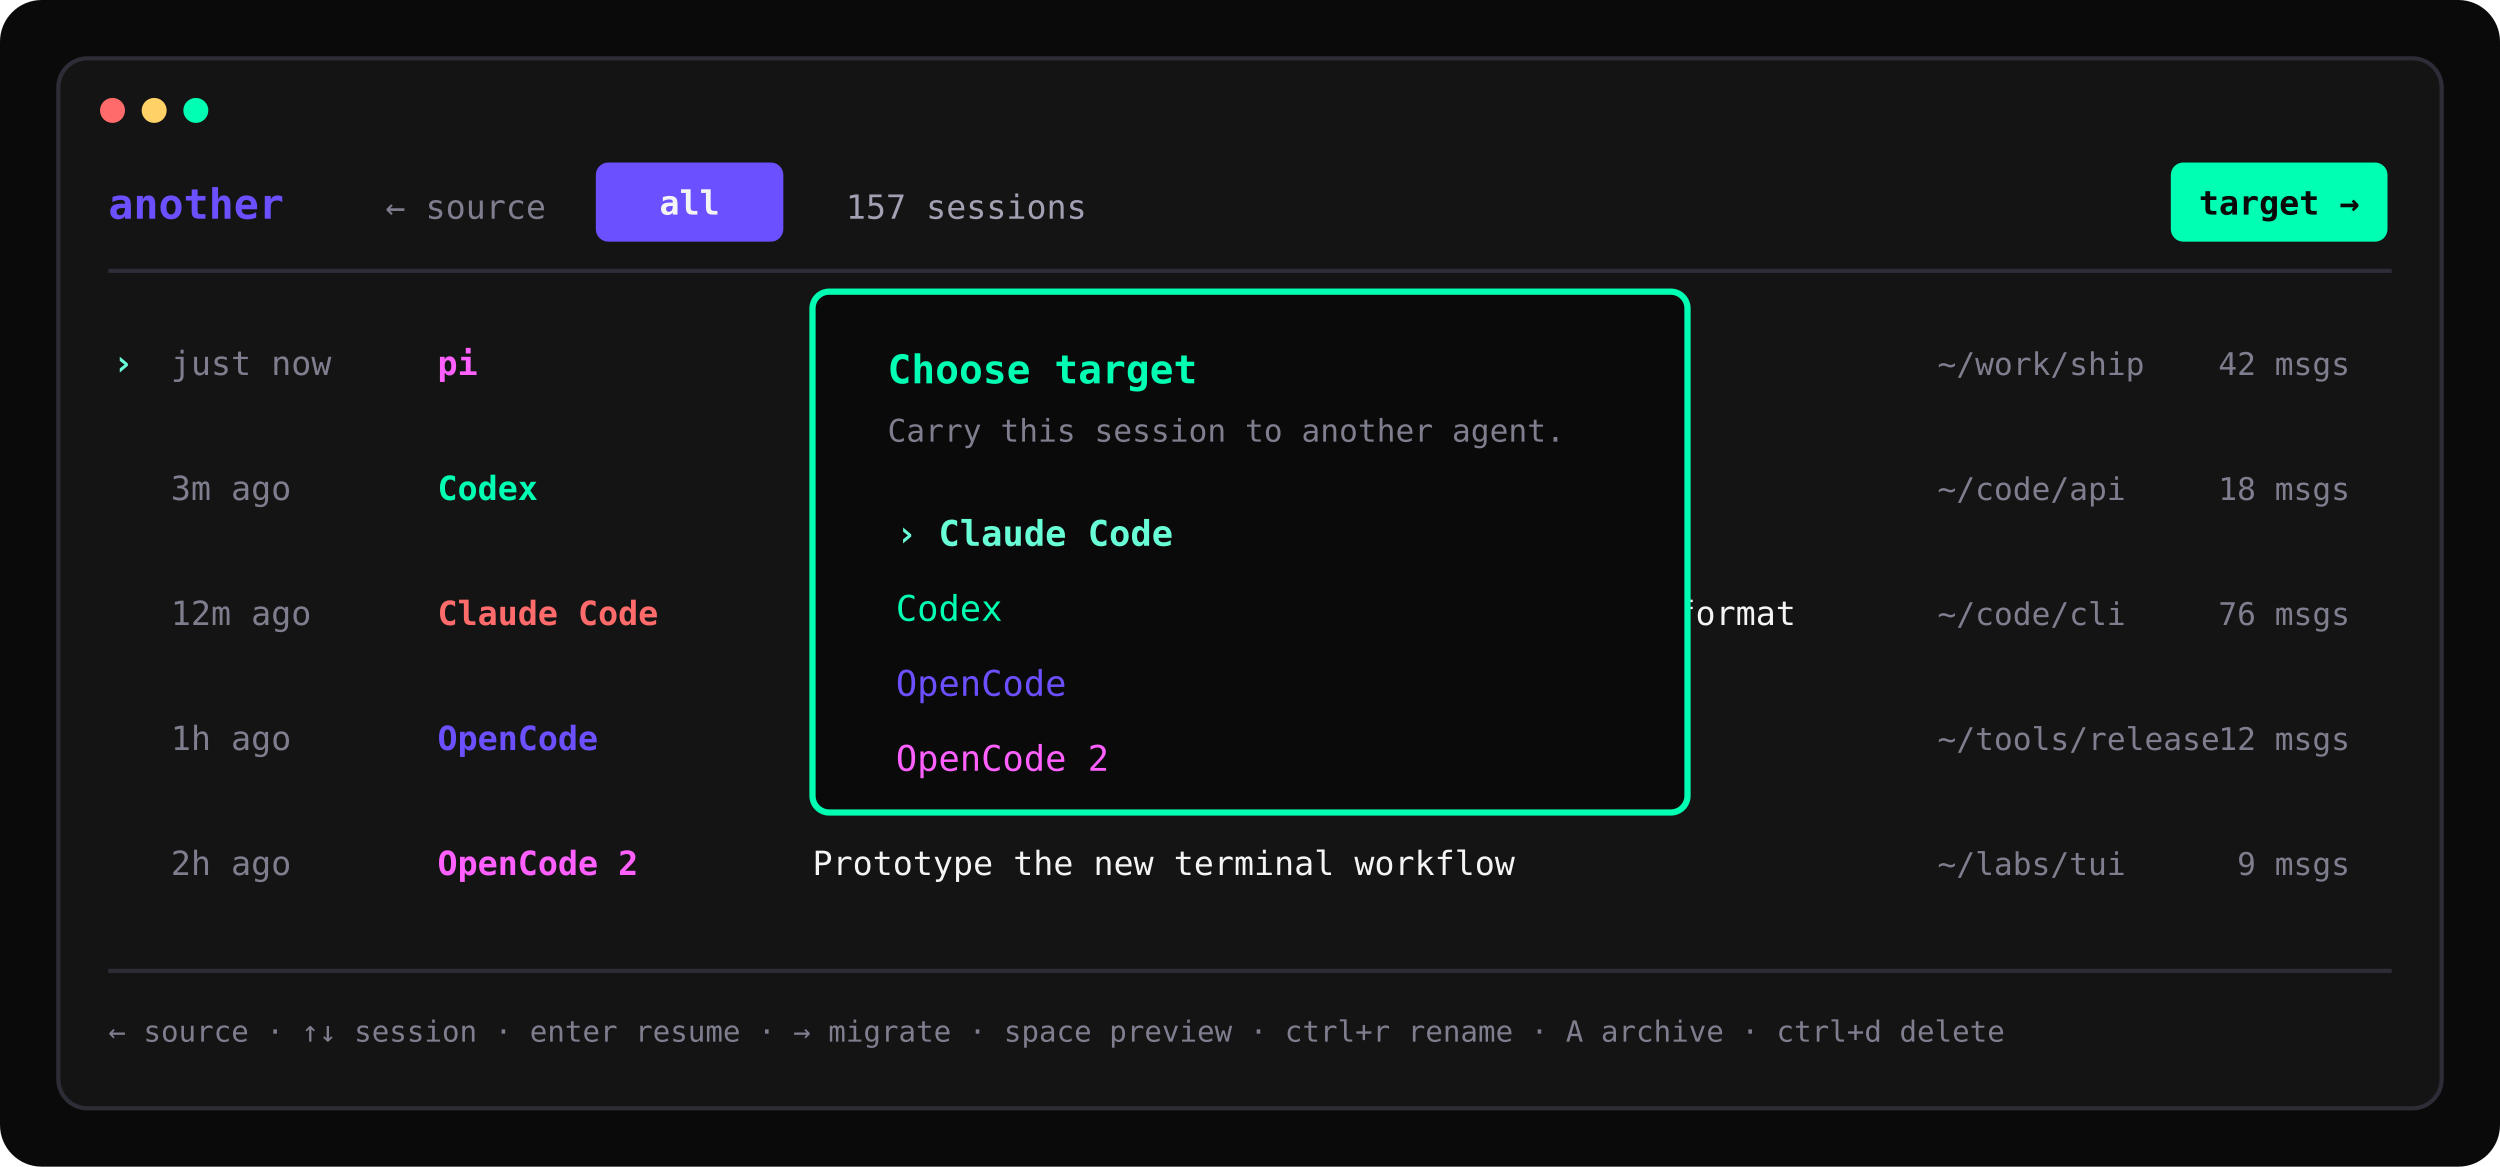
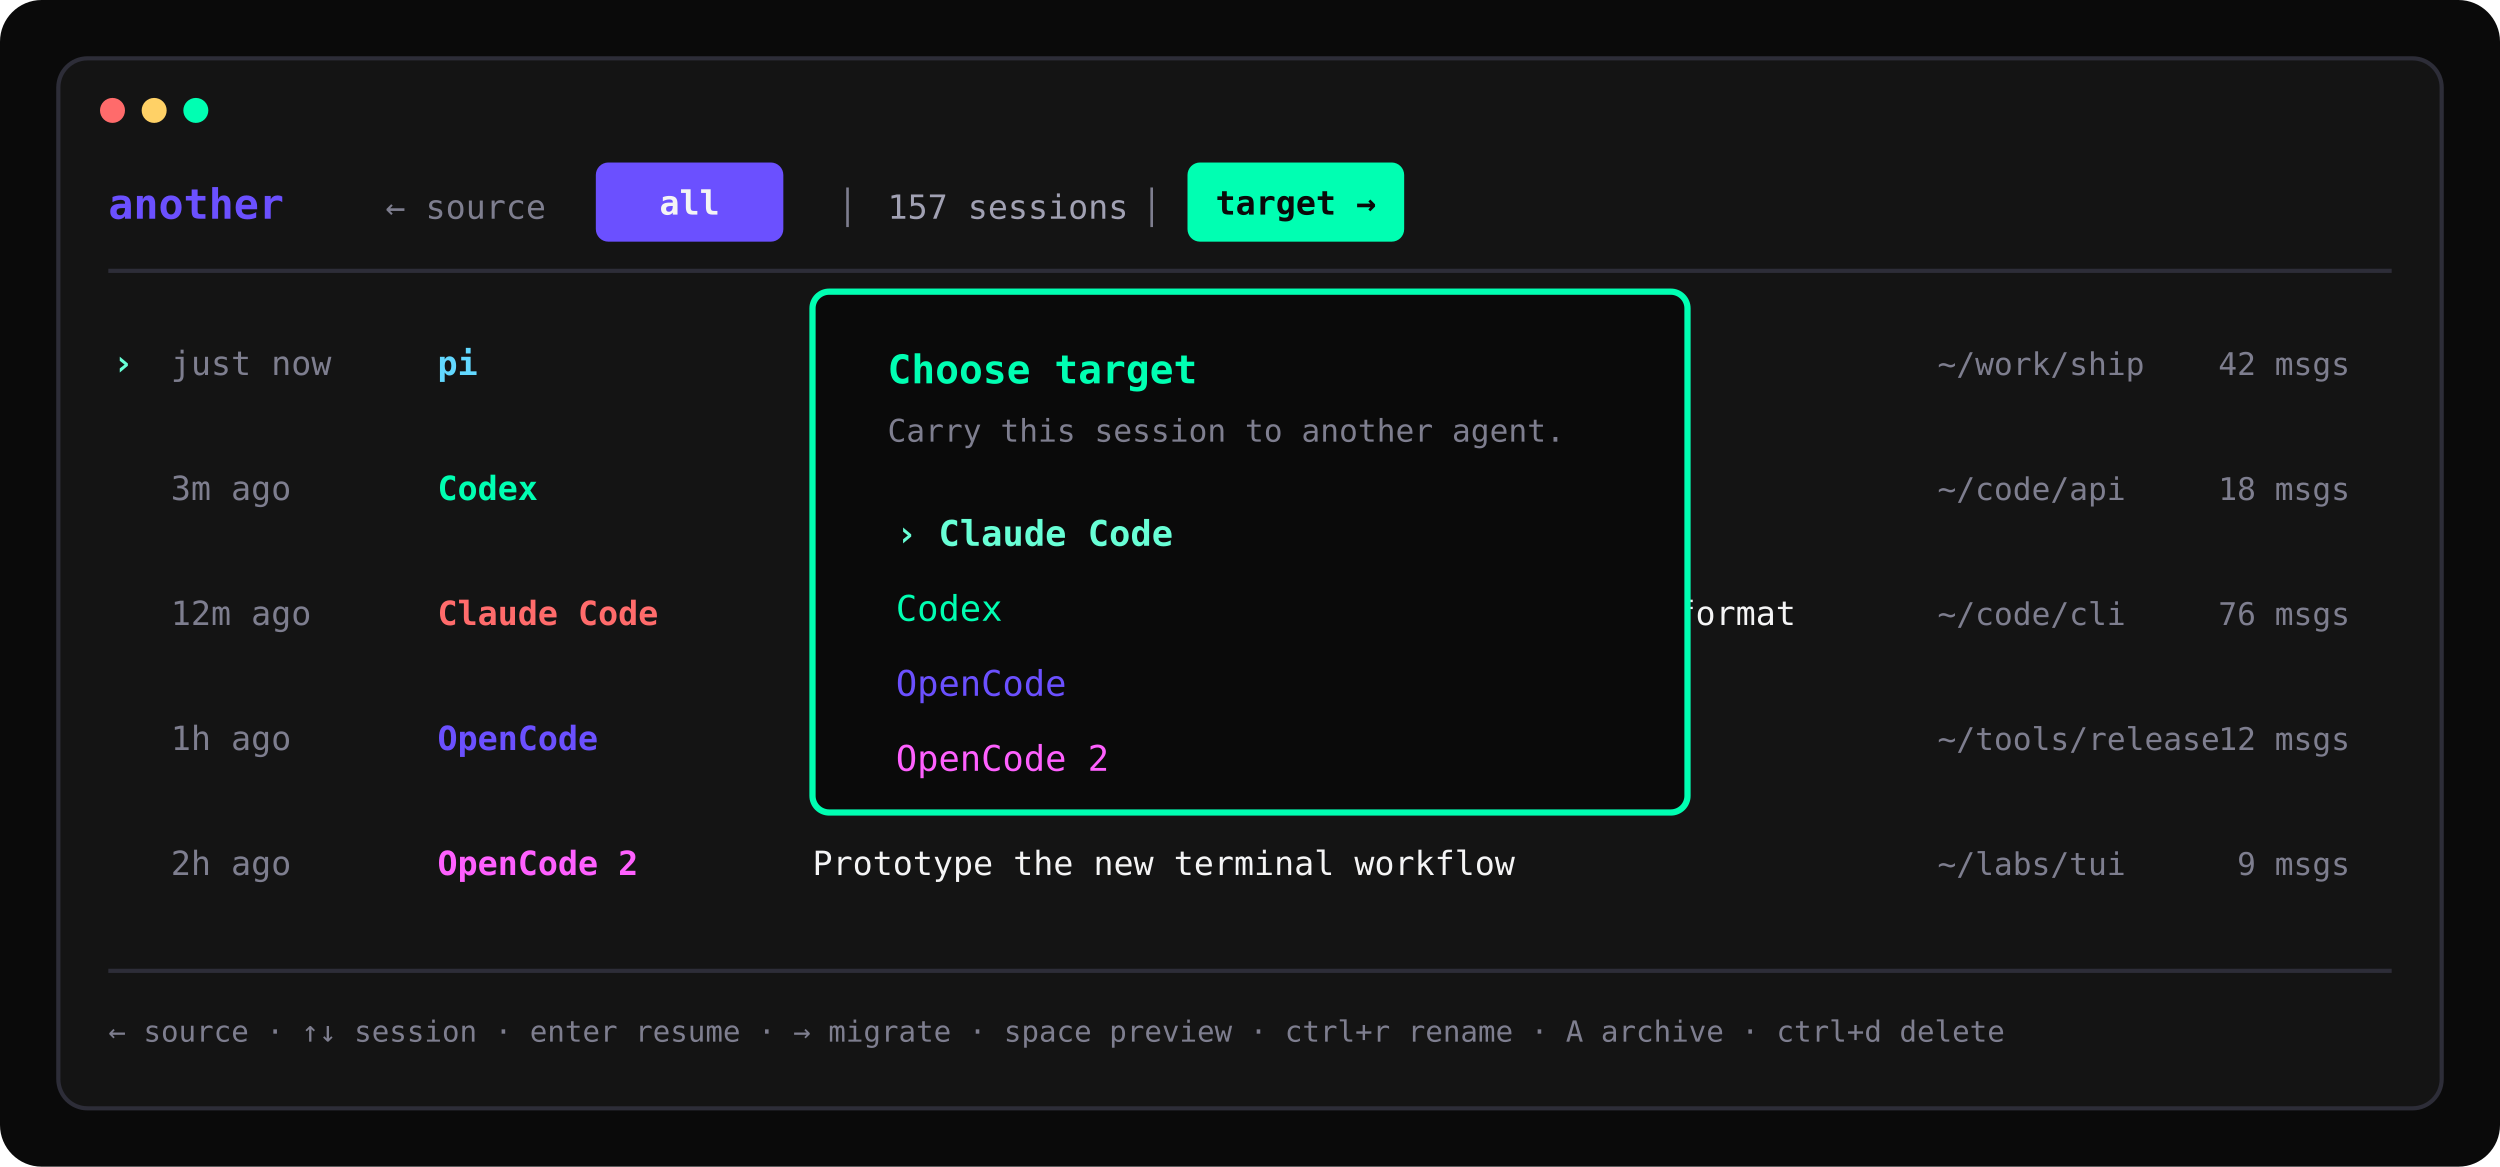
<svg xmlns="http://www.w3.org/2000/svg" width="1200" height="560" viewBox="0 0 1200 560" role="img" aria-label="another terminal session manager preview">
  <rect width="1200" height="560" rx="20" fill="#0A0A0A" />
  <rect x="28" y="28" width="1144" height="504" rx="14" fill="#141414" stroke="#2D2D38" stroke-width="2" />
  <circle cx="54" cy="53" r="6" fill="#FF6B6B" />
  <circle cx="74" cy="53" r="6" fill="#FFD166" />
  <circle cx="94" cy="53" r="6" fill="#00FFB2" />
  <text x="52" y="105" fill="#6B50FF" font-family="'SFMono-Regular','JetBrains Mono','IBM Plex Mono',Menlo,Consolas,monospace" font-size="20" font-weight="700">another</text>
  <text x="185" y="105" fill="#7E7E8F" font-family="'SFMono-Regular','JetBrains Mono','IBM Plex Mono',Menlo,Consolas,monospace" font-size="16">← source</text>
  <rect x="286" y="78" width="90" height="38" rx="6" fill="#6B50FF" />
  <text x="331" y="103" text-anchor="middle" fill="#F4F4F5" font-family="'SFMono-Regular','JetBrains Mono','IBM Plex Mono',Menlo,Consolas,monospace" font-size="16" font-weight="700">all</text>
-   <text x="406" y="105" fill="#A1A1B3" font-family="'SFMono-Regular','JetBrains Mono','IBM Plex Mono',Menlo,Consolas,monospace" font-size="16">157 sessions</text>
-   <rect x="1042" y="78" width="104" height="38" rx="6" fill="#00FFB2" />
-   <text x="1094" y="103" text-anchor="middle" fill="#0A0A0A" font-family="'SFMono-Regular','JetBrains Mono','IBM Plex Mono',Menlo,Consolas,monospace" font-size="16" font-weight="700">target →</text>
+   <text x="402" y="105" fill="#7E7E8F" font-family="'SFMono-Regular','JetBrains Mono','IBM Plex Mono',Menlo,Consolas,monospace" font-size="16">│</text>
+   <text x="426" y="105" fill="#A1A1B3" font-family="'SFMono-Regular','JetBrains Mono','IBM Plex Mono',Menlo,Consolas,monospace" font-size="16">157 sessions</text>
+   <text x="548" y="105" fill="#7E7E8F" font-family="'SFMono-Regular','JetBrains Mono','IBM Plex Mono',Menlo,Consolas,monospace" font-size="16">│</text>
+   <rect x="570" y="78" width="104" height="38" rx="6" fill="#00FFB2" />
+   <text x="622" y="103" text-anchor="middle" fill="#0A0A0A" font-family="'SFMono-Regular','JetBrains Mono','IBM Plex Mono',Menlo,Consolas,monospace" font-size="16" font-weight="700">target →</text>
  <line x1="52" y1="130" x2="1148" y2="130" stroke="#2D2D38" stroke-width="2" />
  <text x="54" y="180" fill="#68FFD6" font-family="'SFMono-Regular','JetBrains Mono','IBM Plex Mono',Menlo,Consolas,monospace" font-size="17" font-weight="700">›</text>
  <text x="82" y="180" fill="#7E7E8F" font-family="'SFMono-Regular','JetBrains Mono','IBM Plex Mono',Menlo,Consolas,monospace" font-size="16">just now</text>
-   <text x="210" y="180" fill="#FF60FF" font-family="'SFMono-Regular','JetBrains Mono','IBM Plex Mono',Menlo,Consolas,monospace" font-size="16" font-weight="650">pi</text>
+   <text x="210" y="180" fill="#62D8FF" font-family="'SFMono-Regular','JetBrains Mono','IBM Plex Mono',Menlo,Consolas,monospace" font-size="16" font-weight="650">pi</text>
  <text x="390" y="180" fill="#68FFD6" font-family="'SFMono-Regular','JetBrains Mono','IBM Plex Mono',Menlo,Consolas,monospace" font-size="16">Fix production deploy without restarting</text>
  <text x="930" y="180" fill="#7E7E8F" font-family="'SFMono-Regular','JetBrains Mono','IBM Plex Mono',Menlo,Consolas,monospace" font-size="15">~/work/ship</text>
  <text x="1128" y="180" fill="#7E7E8F" text-anchor="end" font-family="'SFMono-Regular','JetBrains Mono','IBM Plex Mono',Menlo,Consolas,monospace" font-size="15">42 msgs</text>
  <text x="54" y="240" fill="#F4F4F5" font-family="'SFMono-Regular','JetBrains Mono','IBM Plex Mono',Menlo,Consolas,monospace" font-size="17" font-weight="400" />
  <text x="82" y="240" fill="#7E7E8F" font-family="'SFMono-Regular','JetBrains Mono','IBM Plex Mono',Menlo,Consolas,monospace" font-size="16">3m ago</text>
  <text x="210" y="240" fill="#00FFB2" font-family="'SFMono-Regular','JetBrains Mono','IBM Plex Mono',Menlo,Consolas,monospace" font-size="16" font-weight="650">Codex</text>
  <text x="390" y="240" fill="#F4F4F5" font-family="'SFMono-Regular','JetBrains Mono','IBM Plex Mono',Menlo,Consolas,monospace" font-size="16">Review auth boundary and write the tests</text>
  <text x="930" y="240" fill="#7E7E8F" font-family="'SFMono-Regular','JetBrains Mono','IBM Plex Mono',Menlo,Consolas,monospace" font-size="15">~/code/api</text>
  <text x="1128" y="240" fill="#7E7E8F" text-anchor="end" font-family="'SFMono-Regular','JetBrains Mono','IBM Plex Mono',Menlo,Consolas,monospace" font-size="15">18 msgs</text>
  <text x="54" y="300" fill="#F4F4F5" font-family="'SFMono-Regular','JetBrains Mono','IBM Plex Mono',Menlo,Consolas,monospace" font-size="17" font-weight="400" />
  <text x="82" y="300" fill="#7E7E8F" font-family="'SFMono-Regular','JetBrains Mono','IBM Plex Mono',Menlo,Consolas,monospace" font-size="16">12m ago</text>
  <text x="210" y="300" fill="#FF6B6B" font-family="'SFMono-Regular','JetBrains Mono','IBM Plex Mono',Menlo,Consolas,monospace" font-size="16" font-weight="650">Claude Code</text>
  <text x="390" y="300" fill="#F4F4F5" font-family="'SFMono-Regular','JetBrains Mono','IBM Plex Mono',Menlo,Consolas,monospace" font-size="16">Trace the regression to the native session format</text>
  <text x="930" y="300" fill="#7E7E8F" font-family="'SFMono-Regular','JetBrains Mono','IBM Plex Mono',Menlo,Consolas,monospace" font-size="15">~/code/cli</text>
  <text x="1128" y="300" fill="#7E7E8F" text-anchor="end" font-family="'SFMono-Regular','JetBrains Mono','IBM Plex Mono',Menlo,Consolas,monospace" font-size="15">76 msgs</text>
  <text x="54" y="360" fill="#F4F4F5" font-family="'SFMono-Regular','JetBrains Mono','IBM Plex Mono',Menlo,Consolas,monospace" font-size="17" font-weight="400" />
  <text x="82" y="360" fill="#7E7E8F" font-family="'SFMono-Regular','JetBrains Mono','IBM Plex Mono',Menlo,Consolas,monospace" font-size="16">1h ago</text>
  <text x="210" y="360" fill="#6B50FF" font-family="'SFMono-Regular','JetBrains Mono','IBM Plex Mono',Menlo,Consolas,monospace" font-size="16" font-weight="650">OpenCode</text>
  <text x="390" y="360" fill="#F4F4F5" font-family="'SFMono-Regular','JetBrains Mono','IBM Plex Mono',Menlo,Consolas,monospace" font-size="16">Release notes for the latest package</text>
  <text x="930" y="360" fill="#7E7E8F" font-family="'SFMono-Regular','JetBrains Mono','IBM Plex Mono',Menlo,Consolas,monospace" font-size="15">~/tools/release</text>
  <text x="1128" y="360" fill="#7E7E8F" text-anchor="end" font-family="'SFMono-Regular','JetBrains Mono','IBM Plex Mono',Menlo,Consolas,monospace" font-size="15">12 msgs</text>
  <text x="54" y="420" fill="#F4F4F5" font-family="'SFMono-Regular','JetBrains Mono','IBM Plex Mono',Menlo,Consolas,monospace" font-size="17" font-weight="400" />
  <text x="82" y="420" fill="#7E7E8F" font-family="'SFMono-Regular','JetBrains Mono','IBM Plex Mono',Menlo,Consolas,monospace" font-size="16">2h ago</text>
  <text x="210" y="420" fill="#FF60FF" font-family="'SFMono-Regular','JetBrains Mono','IBM Plex Mono',Menlo,Consolas,monospace" font-size="16" font-weight="650">OpenCode 2</text>
  <text x="390" y="420" fill="#F4F4F5" font-family="'SFMono-Regular','JetBrains Mono','IBM Plex Mono',Menlo,Consolas,monospace" font-size="16">Prototype the new terminal workflow</text>
  <text x="930" y="420" fill="#7E7E8F" font-family="'SFMono-Regular','JetBrains Mono','IBM Plex Mono',Menlo,Consolas,monospace" font-size="15">~/labs/tui</text>
  <text x="1128" y="420" fill="#7E7E8F" text-anchor="end" font-family="'SFMono-Regular','JetBrains Mono','IBM Plex Mono',Menlo,Consolas,monospace" font-size="15">9 msgs</text>
  <rect x="390" y="140" width="420" height="250" rx="8" fill="#0A0A0A" stroke="#00FFB2" stroke-width="3" />
  <text x="426" y="184" fill="#00FFB2" font-family="'SFMono-Regular','JetBrains Mono','IBM Plex Mono',Menlo,Consolas,monospace" font-size="19" font-weight="700">Choose target</text>
  <text x="426" y="212" fill="#7E7E8F" font-family="'SFMono-Regular','JetBrains Mono','IBM Plex Mono',Menlo,Consolas,monospace" font-size="15">Carry this session to another agent.</text>
  <text x="430" y="262" fill="#68FFD6" font-family="'SFMono-Regular','JetBrains Mono','IBM Plex Mono',Menlo,Consolas,monospace" font-size="17" font-weight="700">› Claude Code</text>
  <text x="430" y="298" fill="#00FFB2" font-family="'SFMono-Regular','JetBrains Mono','IBM Plex Mono',Menlo,Consolas,monospace" font-size="17">  Codex</text>
  <text x="430" y="334" fill="#6B50FF" font-family="'SFMono-Regular','JetBrains Mono','IBM Plex Mono',Menlo,Consolas,monospace" font-size="17">  OpenCode</text>
  <text x="430" y="370" fill="#FF60FF" font-family="'SFMono-Regular','JetBrains Mono','IBM Plex Mono',Menlo,Consolas,monospace" font-size="17">  OpenCode 2</text>
  <line x1="52" y1="466" x2="1148" y2="466" stroke="#2D2D38" stroke-width="2" />
  <text x="52" y="500" fill="#7E7E8F" font-family="'SFMono-Regular','JetBrains Mono','IBM Plex Mono',Menlo,Consolas,monospace" font-size="14">← source · ↑↓ session · enter resume · → migrate · space preview · ctrl+r rename · A archive · ctrl+d delete</text>
</svg>
